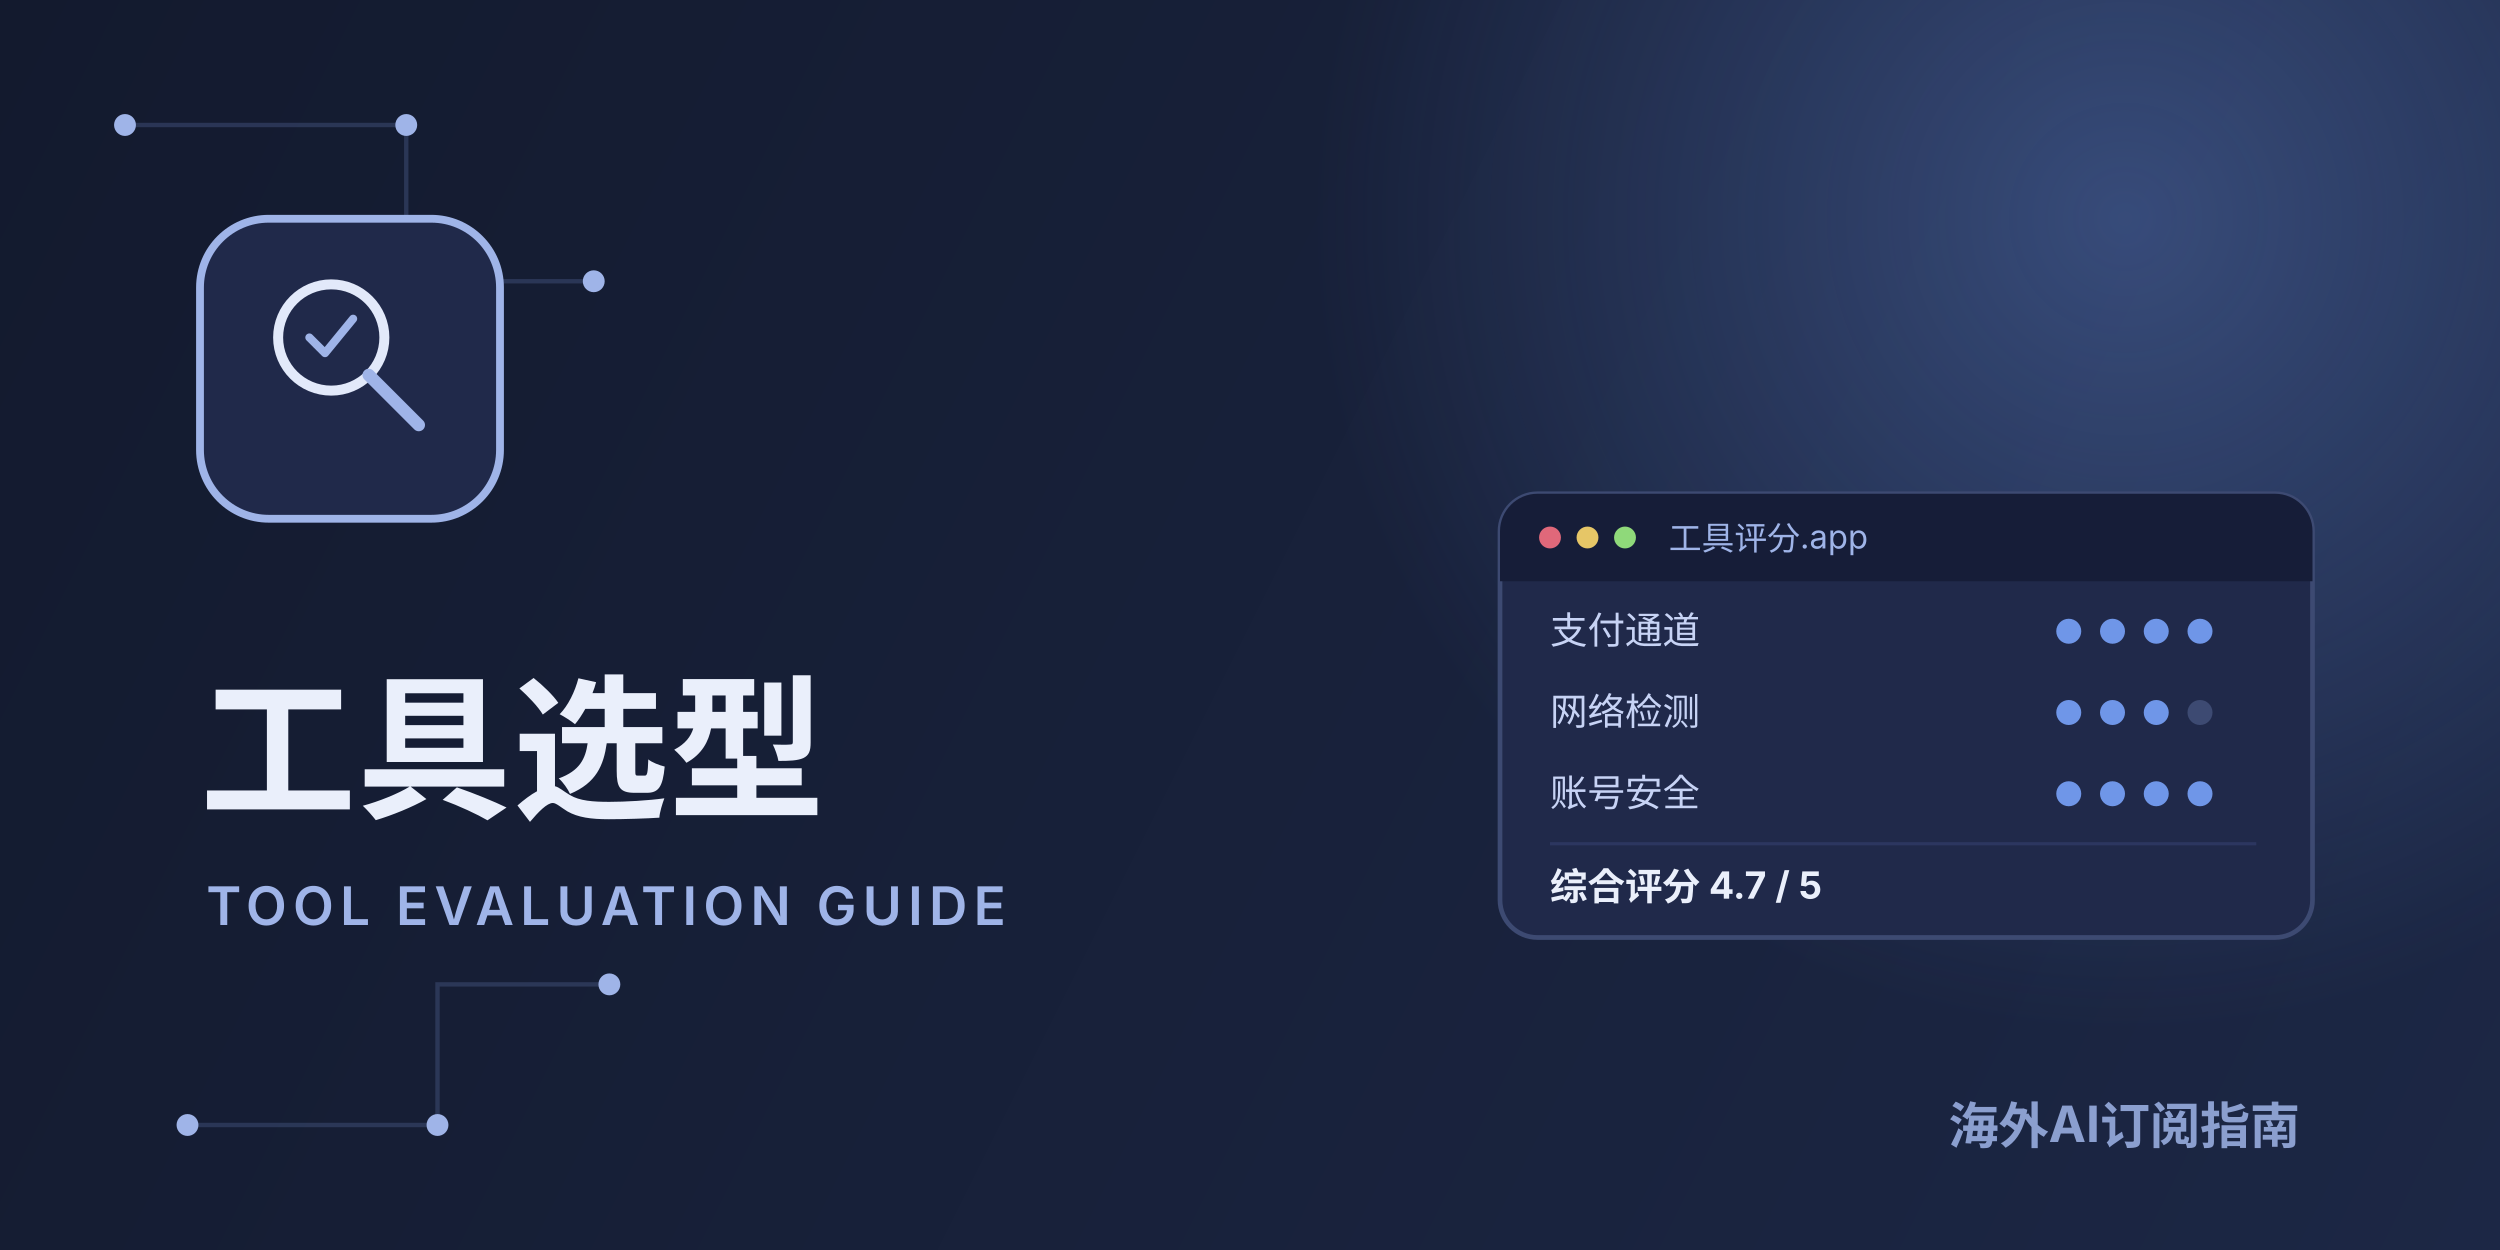
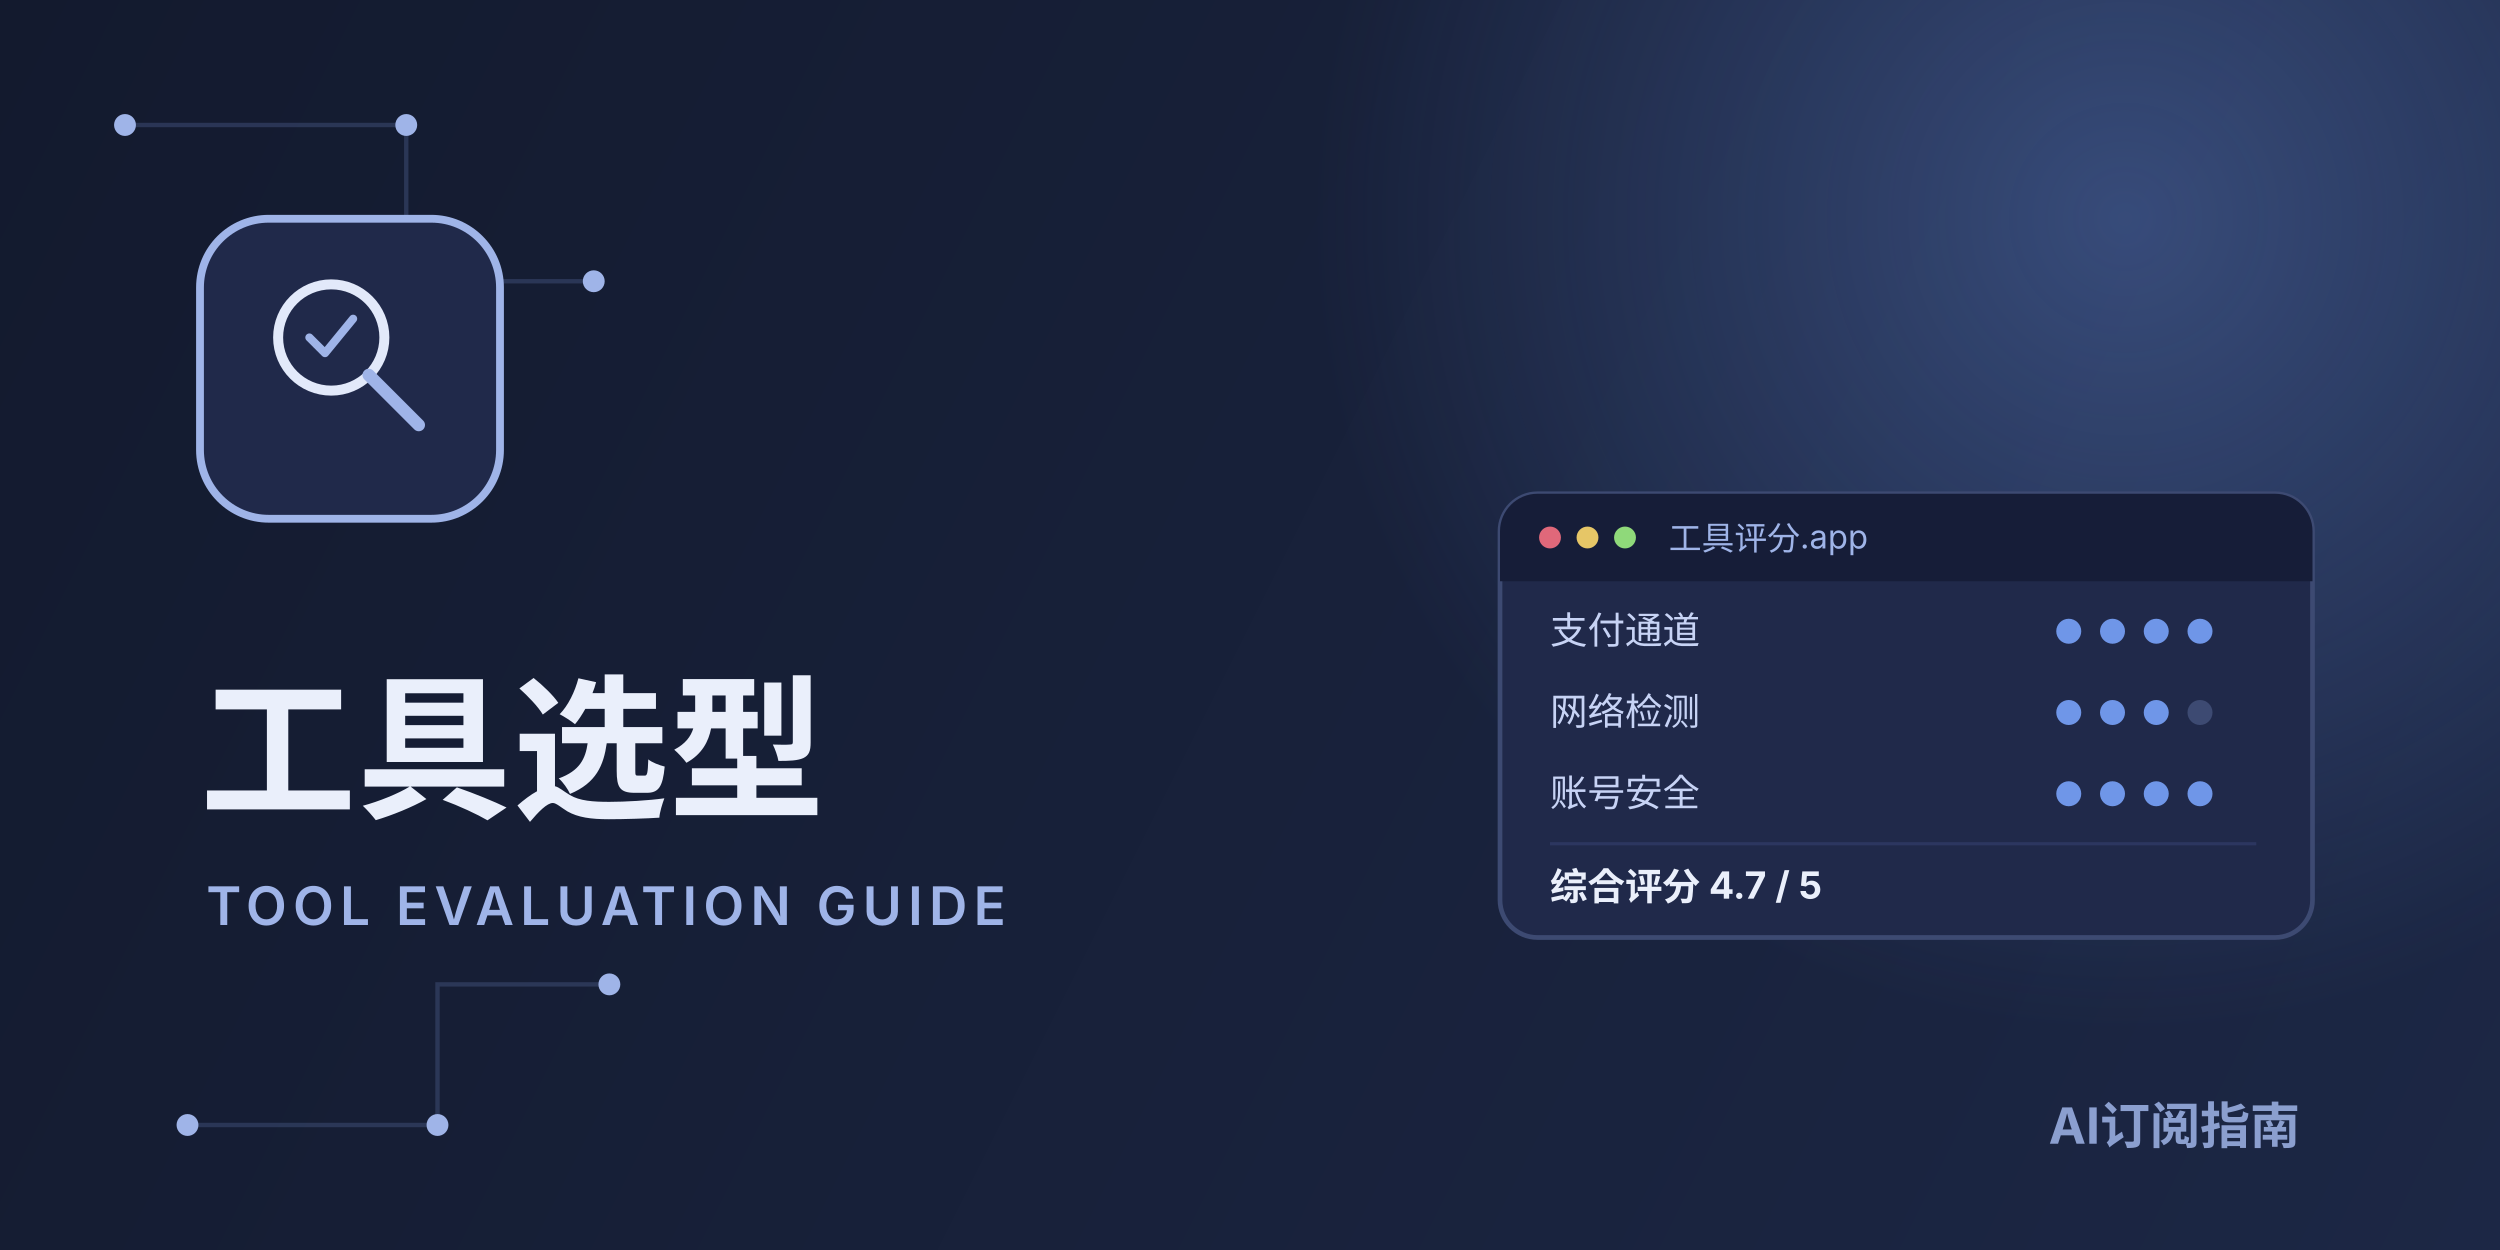
<svg xmlns="http://www.w3.org/2000/svg" viewBox="0 0 800 400" role="img" aria-label="海外AI订阅工具选型指南封面图">
  <defs>
    <linearGradient id="bgGrad11" x1="0" y1="0" x2="800" y2="400" gradientUnits="userSpaceOnUse">
      <stop offset="0" stop-color="#131a2e" />
      <stop offset="1" stop-color="#1c2745" />
    </linearGradient>
    <radialGradient id="glow11" cx="680" cy="70" r="260" gradientUnits="userSpaceOnUse">
      <stop offset="0" stop-color="#6f96e8" stop-opacity="0.35" />
      <stop offset="1" stop-color="#6f96e8" stop-opacity="0" />
    </radialGradient>
  </defs>
  <rect width="800" height="400" fill="url(#bgGrad11)" />
  <rect width="800" height="400" fill="url(#glow11)" />
  <g stroke="#3d4a72" stroke-width="1.4" opacity="0.55" fill="none">
    <path d="M40 40 h90 v50 h60" />
    <path d="M60 360 h80 v-45 h55" />
  </g>
  <g fill="#9fb4e8">
    <circle cx="40" cy="40" r="3.5" />
    <circle cx="130" cy="40" r="3.5" />
    <circle cx="190" cy="90" r="3.5" />
    <circle cx="60" cy="360" r="3.5" />
    <circle cx="140" cy="360" r="3.5" />
    <circle cx="195" cy="315" r="3.5" />
  </g>
  <rect x="64" y="70" width="96" height="96" rx="22" fill="#20294a" stroke="#9fb4e8" stroke-width="2.5" />
  <circle cx="106" cy="108" r="17" fill="none" stroke="#e2e9fa" stroke-width="3.2" />
  <line x1="118" y1="120" x2="134" y2="136" stroke="#9fb4e8" stroke-width="4" stroke-linecap="round" />
  <path d="M99 108 l5 5 l9 -11" fill="none" stroke="#9fb4e8" stroke-width="2.6" stroke-linecap="round" stroke-linejoin="round" />
  <text x="64" y="258" font-family="-apple-system, 'Segoe UI', 'PingFang SC', 'Microsoft YaHei', sans-serif" font-size="50" font-weight="700" fill="#eaeffb">工具选型</text>
  <text x="66" y="296" font-family="-apple-system, 'Segoe UI', 'PingFang SC', 'Microsoft YaHei', sans-serif" font-size="17" font-weight="600" letter-spacing="2" fill="#9fb4e8">TOOL EVALUATION GUIDE</text>
-   <text x="736" y="366" text-anchor="end" font-family="-apple-system, 'Segoe UI', 'PingFang SC', 'Microsoft YaHei', sans-serif" font-size="16" font-weight="700" fill="#9fb4e8" opacity="0.85">海外AI订阅指南</text>
+   <text x="736" y="366" text-anchor="end" font-family="-apple-system, 'Segoe UI', 'PingFang SC', 'Microsoft YaHei', sans-serif" font-size="16" font-weight="700" fill="#9fb4e8" opacity="0.85">AI订阅指南</text>
  <rect x="480" y="158" width="260" height="142" rx="12" fill="#20294a" stroke="#3d4a72" stroke-width="1.5" />
  <path d="M480 170 a12 12 0 0 1 12 -12 h236 a12 12 0 0 1 12 12 v16 h-260 z" fill="#161d38" />
  <circle cx="496" cy="172" r="3.5" fill="#e0687a" />
  <circle cx="508" cy="172" r="3.5" fill="#e6c667" />
  <circle cx="520" cy="172" r="3.5" fill="#8fd97a" />
  <text x="534" y="176" font-family="-apple-system, 'Segoe UI', 'PingFang SC', 'Microsoft YaHei', sans-serif" font-size="10.5" fill="#9fb4e8">工具评分.app</text>
  <text x="496" y="206" font-family="-apple-system, 'Segoe UI', 'PingFang SC', 'Microsoft YaHei', sans-serif" font-size="12" fill="#c7d3f5">支付通道</text>
  <g fill="#6f96e8">
    <circle cx="662" cy="202" r="4" />
    <circle cx="676" cy="202" r="4" />
    <circle cx="690" cy="202" r="4" />
    <circle cx="704" cy="202" r="4" />
  </g>
  <text x="496" y="232" font-family="-apple-system, 'Segoe UI', 'PingFang SC', 'Microsoft YaHei', sans-serif" font-size="12" fill="#c7d3f5">网络检测</text>
  <g>
    <circle cx="662" cy="228" r="4" fill="#6f96e8" />
    <circle cx="676" cy="228" r="4" fill="#6f96e8" />
    <circle cx="690" cy="228" r="4" fill="#6f96e8" />
    <circle cx="704" cy="228" r="4" fill="#3d4a72" />
  </g>
  <text x="496" y="258" font-family="-apple-system, 'Segoe UI', 'PingFang SC', 'Microsoft YaHei', sans-serif" font-size="12" fill="#c7d3f5">账号安全</text>
  <g fill="#6f96e8">
    <circle cx="662" cy="254" r="4" />
    <circle cx="676" cy="254" r="4" />
    <circle cx="690" cy="254" r="4" />
    <circle cx="704" cy="254" r="4" />
  </g>
  <line x1="496" y1="270" x2="722" y2="270" stroke="#2c3660" stroke-width="1" />
  <text x="496" y="288" font-family="-apple-system, 'Segoe UI', 'PingFang SC', 'Microsoft YaHei', sans-serif" font-size="12" font-weight="700" fill="#eaeffb">综合评分 4.7 / 5</text>
</svg>
